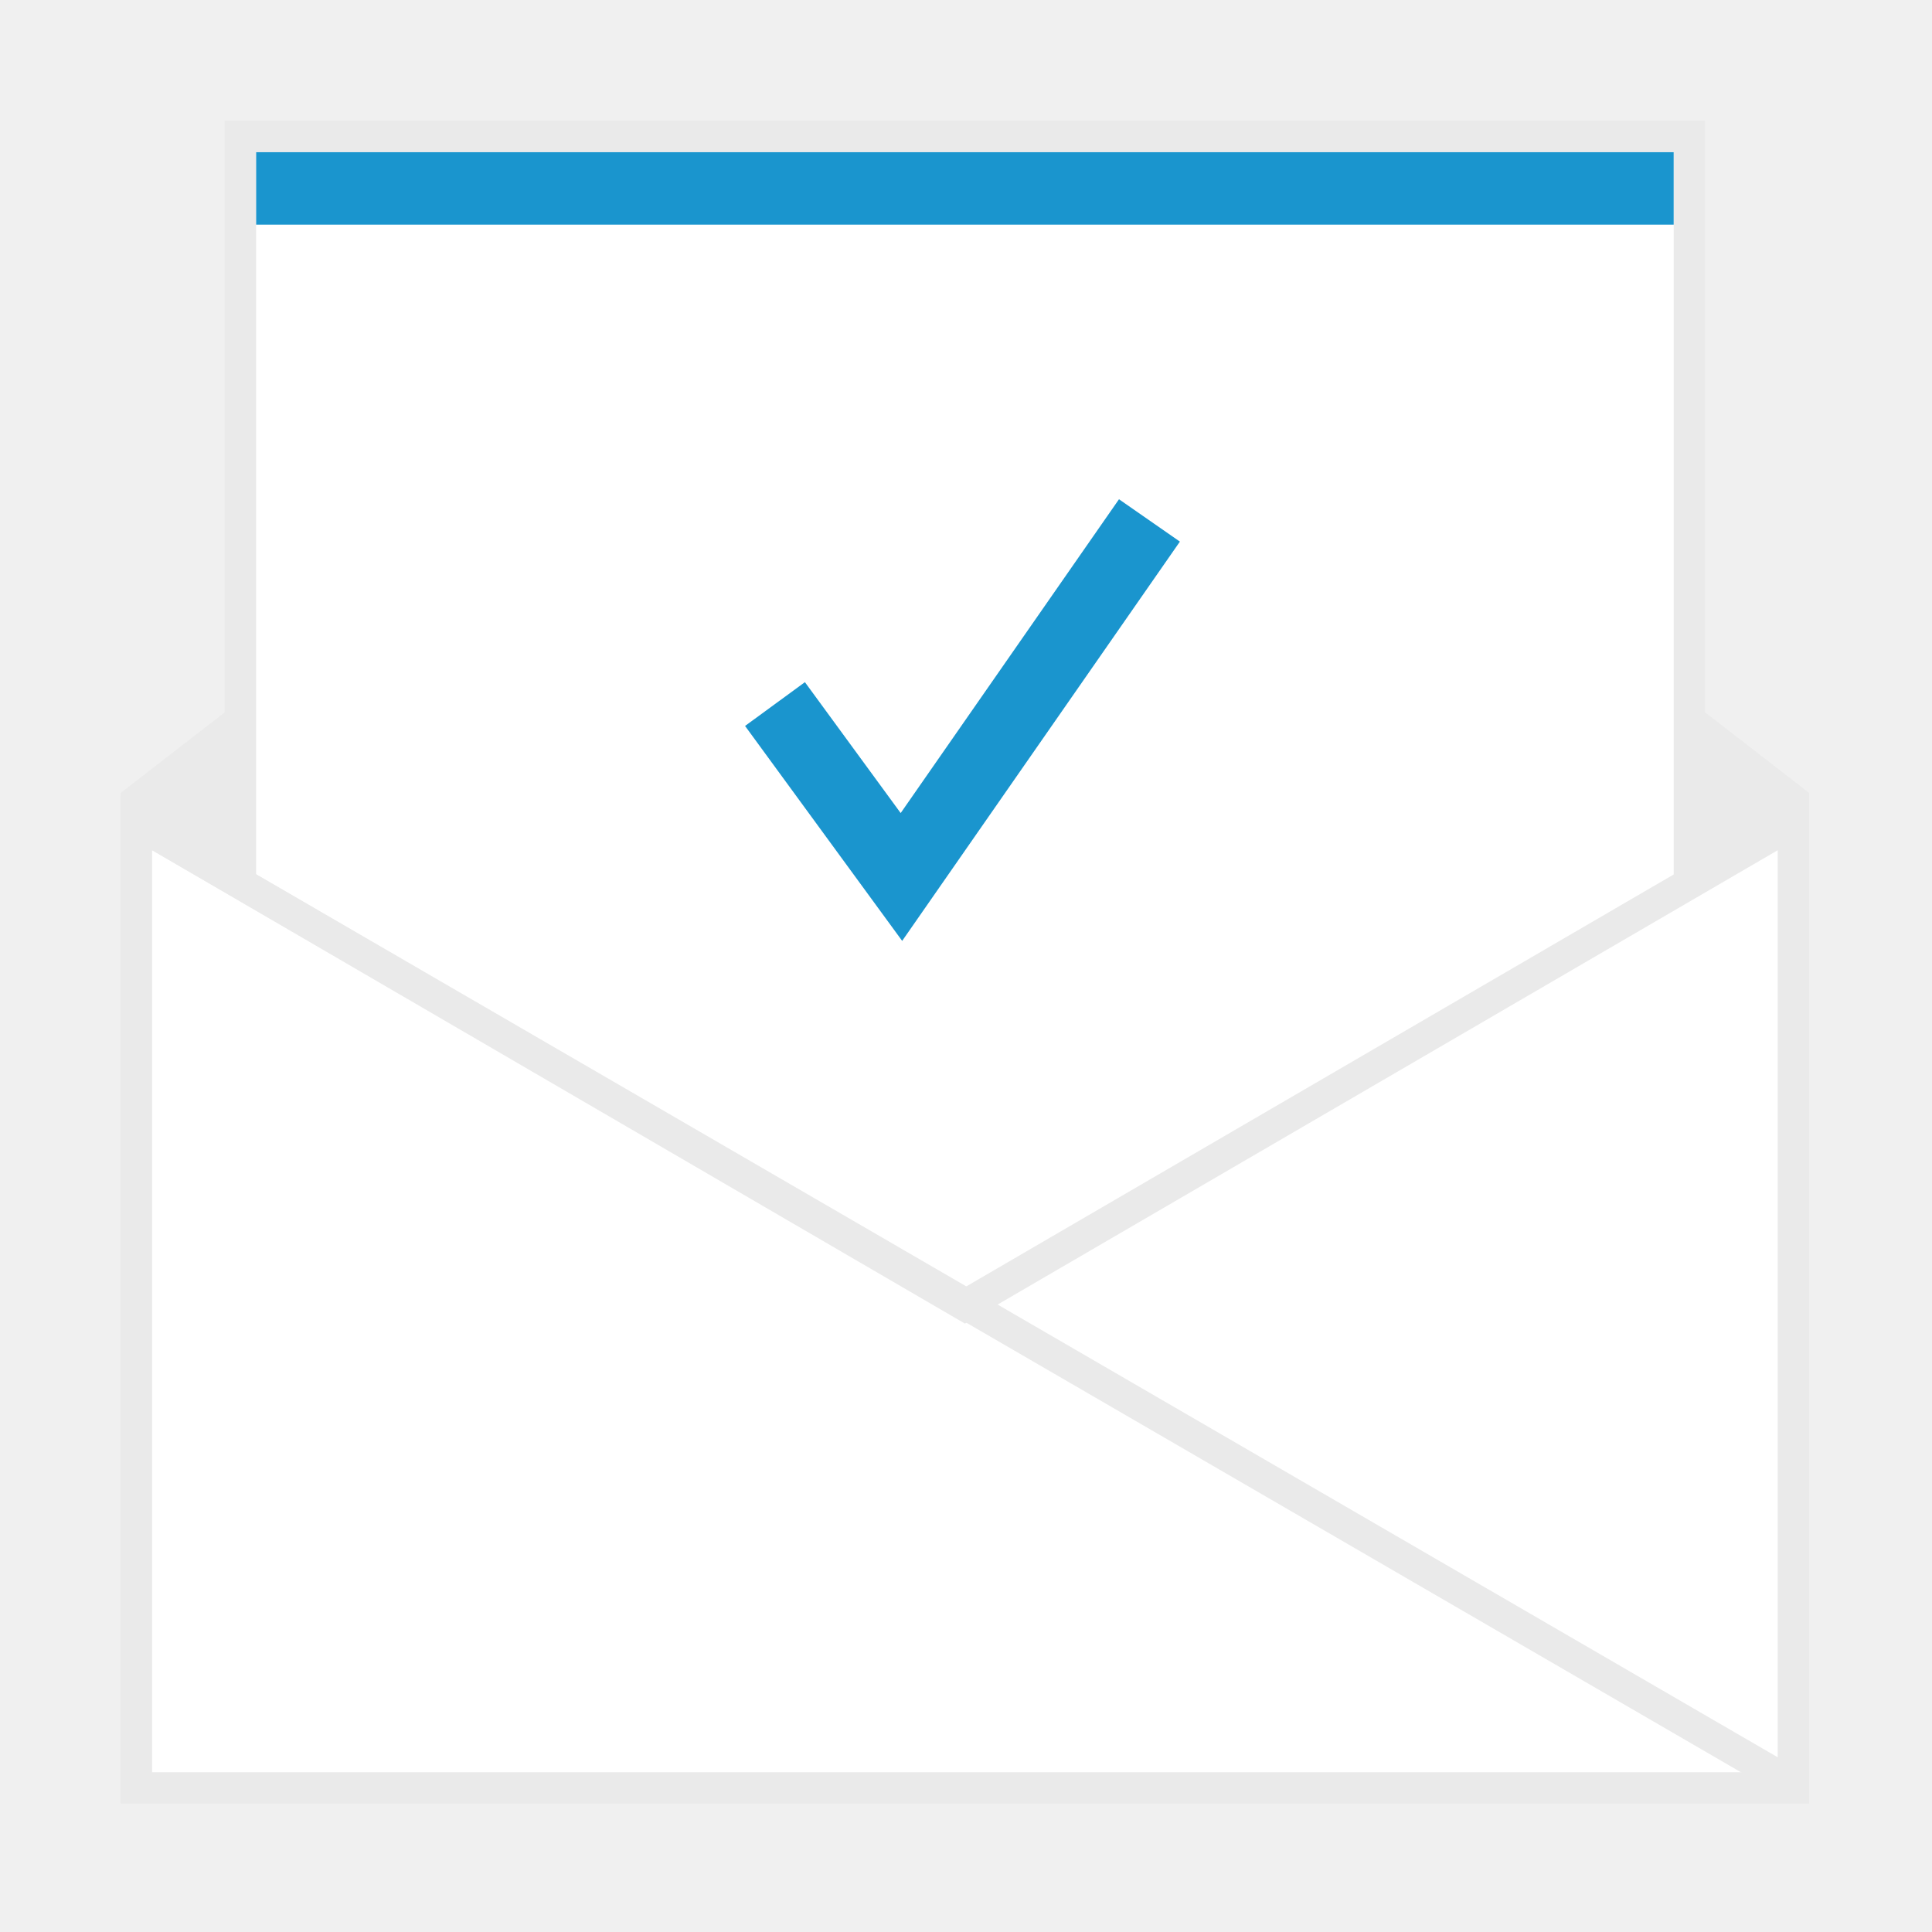
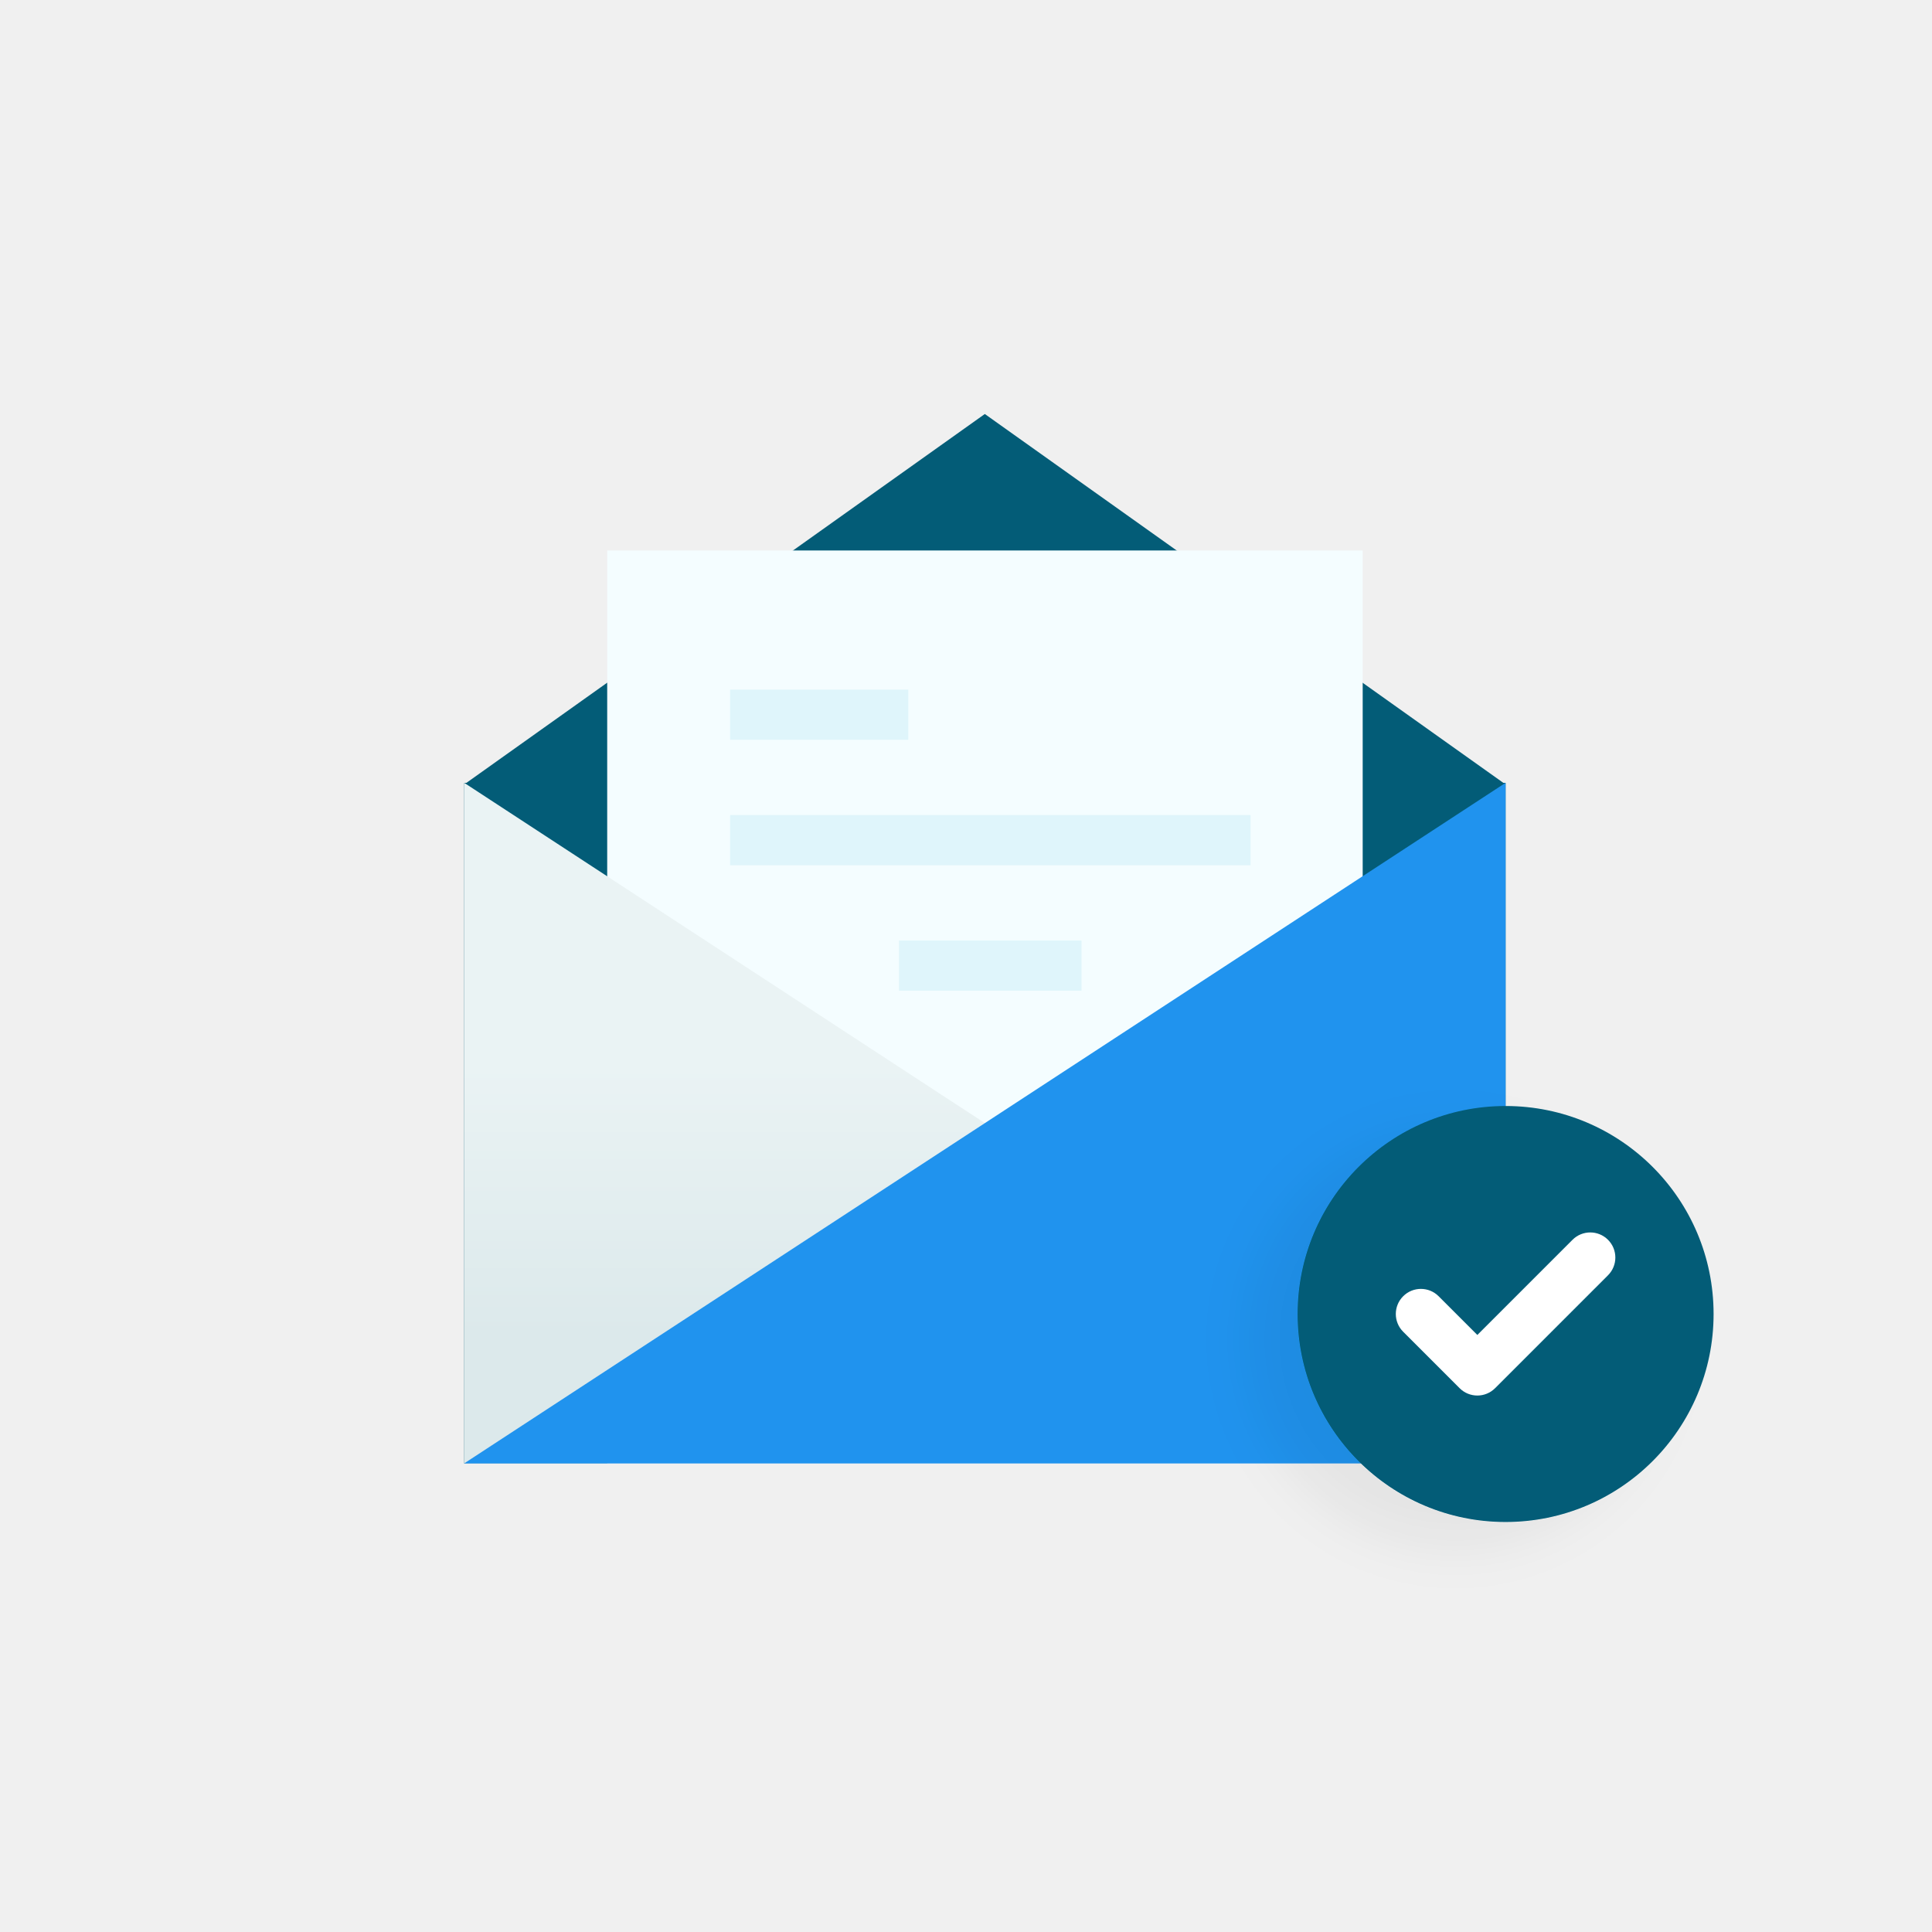
- <svg xmlns="http://www.w3.org/2000/svg" width="80" height="80" viewBox="0 0 80 80">
-   <defs>
-     <clipPath id="clip-path">
-       <rect id="사각형_1736" data-name="사각형 1736" width="80" height="80" transform="translate(1055 324)" fill="#fff" stroke="#707070" stroke-width="1" />
-     </clipPath>
-   </defs>
-   <g id="Img" transform="translate(-1055 -324)" clip-path="url(#clip-path)">
-     <g id="그룹_10620" data-name="그룹 10620" transform="translate(1060 329)">
-       <path id="패스_7118" data-name="패스 7118" d="M.65,28.15V69.012H69.26V28.15L34.955,1.584Z" fill="#eaeaea" />
-       <path id="패스_7119" data-name="패스 7119" d="M1.3,28.468,34.955,2.406,68.61,28.468V68.362H1.3ZM0,27.831v41.83H69.91V27.831L34.955.762Z" fill="#eaeaea" />
-       <rect id="사각형_1733" data-name="사각형 1733" width="60" height="48.405" transform="translate(4.954 0.649)" fill="#fff" />
-       <path id="패스_7120" data-name="패스 7120" d="M5.605,1.3h58.7V48.4H5.605ZM4.3,49.7h61.3V0H4.3Z" fill="#eaeaea" />
-       <path id="패스_7121" data-name="패스 7121" d="M34.955,49.054.65,29.075V69.033H69.259V29.075Z" fill="#fff" />
-       <path id="패스_7122" data-name="패스 7122" d="M68.61,30.207V68.384H1.3V30.207l33.655,19.6ZM34.955,48.3,0,27.945V69.683H69.91V27.945Z" fill="#eaeaea" />
-       <rect id="사각형_1734" data-name="사각형 1734" width="58.696" height="3" transform="translate(5.607 1.302)" fill="#1a95ce" />
-       <rect id="사각형_1735" data-name="사각형 1735" width="1.3" height="79.616" transform="matrix(0.502, -0.865, 0.865, 0.502, 0.324, 29.638)" fill="#eaeaea" />
-       <path id="패스_7123" data-name="패스 7123" d="M29.639,31.2l-6.506-8.9,2.479-1.813,3.965,5.42,9.04-12.994,2.522,1.754Z" transform="translate(2.718 2.76)" fill="#1a95ce" />
+ <svg xmlns="http://www.w3.org/2000/svg" width="154" height="154" viewBox="0 0 154 154" fill="none">
+   <g id="Layer_1">
+     <g id="Group 9600">
+       <path id="Vector" d="M119.83 62.4L78.5 33L37.18 62.4H37V116.65H120.01V62.4H119.83Z" fill="#035C77" />
+       <path id="Vector_2" d="M108.62 43.879H48.4V116.659H108.62V43.879Z" fill="#F4FDFF" />
+       <path id="Vector_3" opacity="0.1" d="M72.4 54.969H58.2V58.969H72.4V54.969Z" fill="#1CB0D4" />
+       <path id="Vector_4" opacity="0.1" d="M99.68 64.969H58.2V68.969H99.68V64.969Z" fill="#1CB0D4" />
+       <path id="Vector_5" opacity="0.1" d="M86.21 74.969H71.66V78.969H86.21V74.969Z" fill="#1CB0D4" />
+       <path id="Vector_6" d="M37 62.398L120.01 116.648H37" fill="url(#paint0_linear_529_38024)" />
+       <path id="Vector_7" d="M37 116.648H120.01V62.398L37 116.648Z" fill="#2093EE" />
+       <g id="Vector_8" filter="url(#filter0_d_529_38024)">
+         <path d="M120.01 121.32C129.167 121.32 136.59 113.897 136.59 104.74C136.59 95.583 129.167 88.16 120.01 88.16C110.853 88.16 103.43 95.583 103.43 104.74C103.43 113.897 110.853 121.32 120.01 121.32Z" fill="#035C77" />
+       </g>
+       <path id="Vector (Stroke)" fill-rule="evenodd" clip-rule="evenodd" d="M128.174 98.824C128.955 99.605 128.955 100.871 128.174 101.652L119.174 110.652C118.393 111.434 117.127 111.434 116.346 110.652L111.846 106.152C111.065 105.371 111.065 104.105 111.846 103.324C112.627 102.543 113.893 102.543 114.674 103.324L117.76 106.41L125.346 98.824C126.127 98.043 127.393 98.043 128.174 98.824Z" fill="white" />
    </g>
  </g>
+   <defs>
+     <filter id="filter0_d_529_38024" x="95.43" y="86.16" width="41.16" height="41.16" filterUnits="userSpaceOnUse" color-interpolation-filters="sRGB">
+       <feFlood flood-opacity="0" result="BackgroundImageFix" />
+       <feColorMatrix in="SourceAlpha" type="matrix" values="0 0 0 0 0 0 0 0 0 0 0 0 0 0 0 0 0 0 127 0" result="hardAlpha" />
+       <feOffset dx="-4" dy="2" />
+       <feGaussianBlur stdDeviation="2" />
+       <feComposite in2="hardAlpha" operator="out" />
+       <feColorMatrix type="matrix" values="0 0 0 0 0 0 0 0 0 0 0 0 0 0 0 0 0 0 0.05 0" />
+       <feBlend mode="normal" in2="BackgroundImageFix" result="effect1_dropShadow_529_38024" />
+       <feBlend mode="normal" in="SourceGraphic" in2="effect1_dropShadow_529_38024" result="shape" />
+     </filter>
+     <linearGradient id="paint0_linear_529_38024" x1="78.505" y1="62.398" x2="78.505" y2="106.5" gradientUnits="userSpaceOnUse">
+       <stop offset="0.509" stop-color="#EAF3F4" />
+       <stop offset="1" stop-color="#DCE9EB" />
+     </linearGradient>
+   </defs>
</svg>
